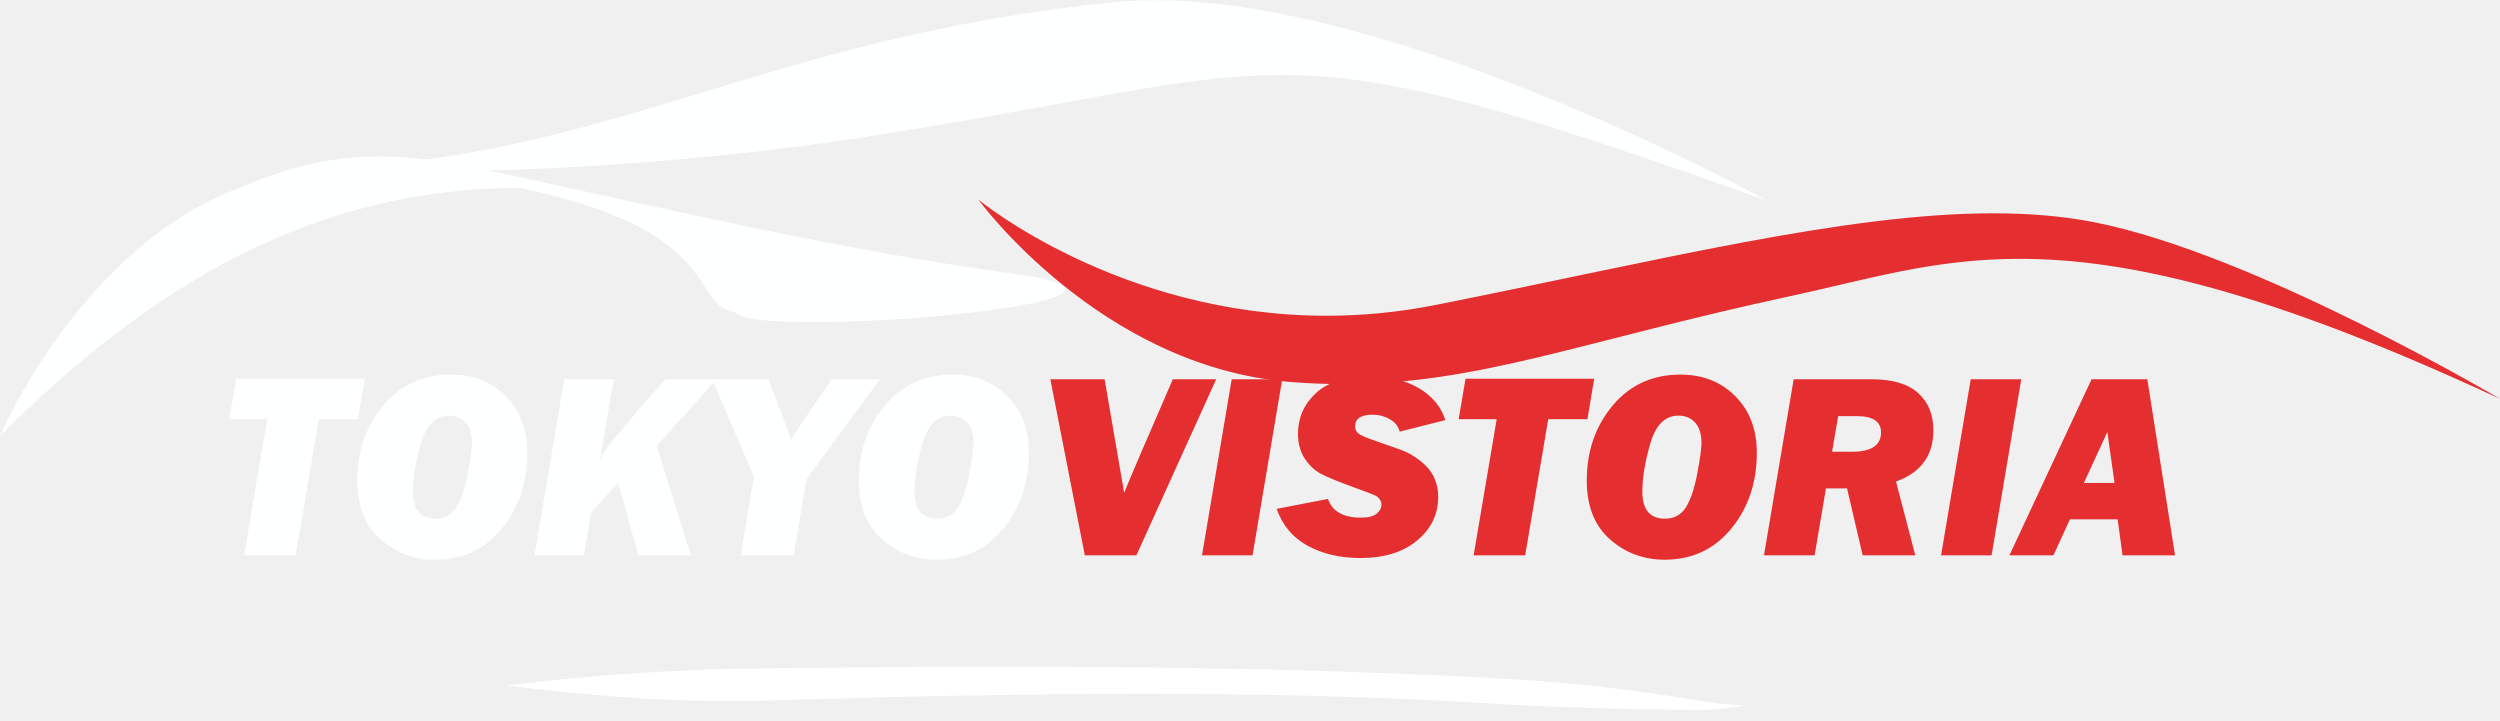
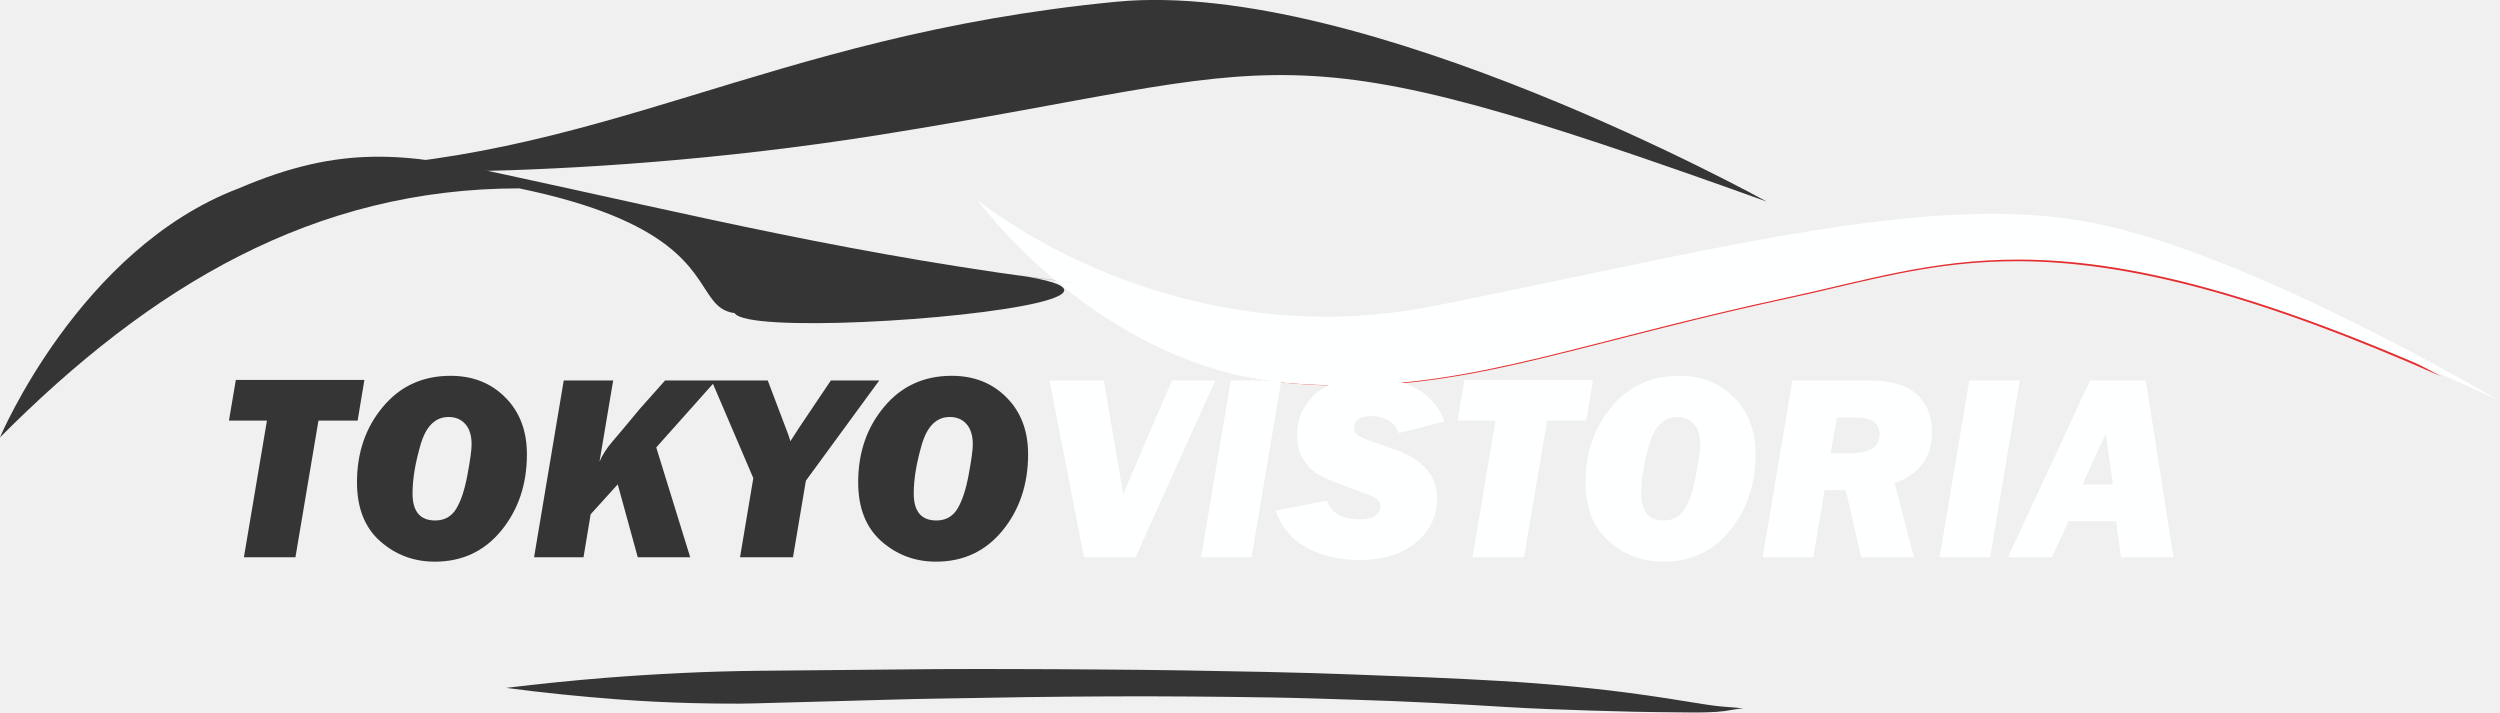
- <svg xmlns="http://www.w3.org/2000/svg" width="222" height="64" viewBox="0 0 222 64" fill="none">
-   <path d="M28.307 37.227L26.26 49.312H21.681L23.728 37.227H20.352L20.965 33.63H32.388L31.787 37.227H28.307ZM38.643 49.702C36.778 49.702 35.159 49.099 33.787 47.892C32.415 46.678 31.729 44.94 31.729 42.68C31.729 40.06 32.496 37.838 34.03 36.013C35.564 34.18 37.568 33.264 40.042 33.264C42.023 33.264 43.65 33.905 44.922 35.188C46.193 36.464 46.829 38.136 46.829 40.206C46.829 42.848 46.074 45.093 44.563 46.941C43.052 48.782 41.079 49.702 38.643 49.702ZM38.678 46.059C39.495 46.059 40.116 45.719 40.539 45.04C40.963 44.352 41.299 43.348 41.545 42.027C41.792 40.706 41.915 39.812 41.915 39.347C41.915 38.545 41.727 37.938 41.349 37.525C40.979 37.113 40.486 36.907 39.869 36.907C38.69 36.907 37.861 37.72 37.383 39.347C36.905 40.973 36.666 42.413 36.666 43.665C36.666 45.261 37.337 46.059 38.678 46.059ZM58.322 39.599L61.34 49.312H56.68L54.9 42.863L52.495 45.509L51.859 49.312H47.465L50.102 33.676H54.495L53.281 40.859C53.535 40.263 53.913 39.675 54.414 39.094C54.923 38.507 55.74 37.537 56.865 36.185L59.108 33.676H63.629L58.322 39.599ZM78.14 33.676L71.619 42.542L70.474 49.312H65.768L66.948 42.313L63.236 33.676H68.231L69.884 38.018C70.008 38.308 70.127 38.652 70.243 39.049L71.029 37.834L73.839 33.676H78.14ZM83.181 49.702C81.316 49.702 79.697 49.099 78.325 47.892C76.953 46.678 76.267 44.94 76.267 42.68C76.267 40.06 77.034 37.838 78.568 36.013C80.102 34.18 82.106 33.264 84.58 33.264C86.561 33.264 88.187 33.905 89.459 35.188C90.731 36.464 91.367 38.136 91.367 40.206C91.367 42.848 90.612 45.093 89.101 46.941C87.59 48.782 85.617 49.702 83.181 49.702ZM83.216 46.059C84.033 46.059 84.653 45.719 85.077 45.04C85.501 44.352 85.837 43.348 86.083 42.027C86.33 40.706 86.453 39.812 86.453 39.347C86.453 38.545 86.264 37.938 85.886 37.525C85.517 37.113 85.023 36.907 84.406 36.907C83.227 36.907 82.399 37.72 81.921 39.347C81.443 40.973 81.204 42.413 81.204 43.665C81.204 45.261 81.874 46.059 83.216 46.059Z" fill="#FEFFFF" />
-   <path d="M107.999 33.676L100.912 49.312H96.333L93.269 33.676H98.09L99.825 43.768C99.933 43.47 100.433 42.279 101.328 40.194L104.148 33.676H107.999ZM113.861 33.676L111.225 49.312H106.738L109.375 33.676H113.861ZM128.349 37.307L124.291 38.327C124.174 37.861 123.885 37.495 123.423 37.227C122.96 36.96 122.453 36.826 121.897 36.826C120.857 36.826 120.336 37.17 120.336 37.857C120.336 38.079 120.409 38.27 120.556 38.43C120.702 38.59 121.114 38.789 121.792 39.026L124.301 39.908C124.957 40.137 125.566 40.477 126.129 40.927C126.691 41.37 127.096 41.859 127.343 42.394C127.589 42.92 127.713 43.486 127.713 44.089C127.713 45.67 127.084 46.975 125.828 48.007C124.58 49.037 122.911 49.553 120.822 49.553C119.033 49.553 117.472 49.194 116.14 48.476C114.813 47.758 113.888 46.662 113.364 45.188L117.92 44.306C118.313 45.414 119.283 45.967 120.833 45.967C121.481 45.967 121.947 45.853 122.232 45.624C122.524 45.387 122.671 45.12 122.671 44.822C122.671 44.631 122.614 44.463 122.497 44.318C122.39 44.173 122.271 44.07 122.14 44.009C122.017 43.94 121.42 43.711 120.348 43.321C118.899 42.794 117.881 42.378 117.295 42.073C116.717 41.76 116.231 41.298 115.839 40.687C115.452 40.076 115.261 39.358 115.261 38.533C115.261 37.105 115.788 35.899 116.845 34.913C117.908 33.921 119.53 33.424 121.711 33.424C123.376 33.424 124.803 33.772 125.99 34.467C127.177 35.162 127.963 36.109 128.349 37.307ZM137.483 37.227L135.436 49.312H130.858L132.905 37.227H129.527L130.141 33.63H141.563L140.963 37.227H137.483ZM147.82 49.702C145.954 49.702 144.336 49.099 142.963 47.892C141.59 46.678 140.905 44.94 140.905 42.68C140.905 40.06 141.673 37.838 143.206 36.013C144.74 34.18 146.745 33.264 149.218 33.264C151.2 33.264 152.826 33.905 154.098 35.188C155.369 36.464 156.005 38.136 156.005 40.206C156.005 42.848 155.251 45.093 153.739 46.941C152.228 48.782 150.255 49.702 147.82 49.702ZM147.854 46.059C148.671 46.059 149.291 45.719 149.716 45.04C150.14 44.352 150.475 43.348 150.721 42.027C150.968 40.706 151.092 39.812 151.092 39.347C151.092 38.545 150.902 37.938 150.525 37.525C150.155 37.113 149.661 36.907 149.046 36.907C147.866 36.907 147.037 37.72 146.559 39.347C146.081 40.973 145.842 42.413 145.842 43.665C145.842 45.261 146.513 46.059 147.854 46.059ZM168.366 42.76L170.077 49.312H165.405L164.017 43.367H162.145L161.139 49.312H156.641L159.278 33.676H166.169C168.041 33.676 169.429 34.085 170.33 34.902C171.233 35.711 171.684 36.815 171.684 38.212C171.684 40.45 170.577 41.966 168.366 42.76ZM162.688 40.114H164.469C166.181 40.114 167.035 39.541 167.035 38.396C167.035 37.434 166.318 36.953 164.886 36.953H163.231L162.688 40.114ZM179.489 33.676L176.853 49.312H172.366L175.002 33.676H179.489ZM188.045 46.116H183.812L182.344 49.312H178.437L185.732 33.676H190.681L193.143 49.312H188.483L188.045 46.116ZM187.768 42.886L187.131 38.361L185.049 42.886H187.768Z" fill="#E42E30" />
-   <path d="M95.713 25.077C76.251 22.683 61.504 19.026 44.614 15.408C36.072 13.552 30.335 12.793 21.221 16.688C7.068 22.02 0 38.72 0 38.72C13.416 25.298 27.912 16.688 46.151 16.688C73.763 22.376 52.312 34.54 80.737 22.869C32.1 32.827 115.931 27.491 89.168 24.202L95.713 25.077Z" fill="#FEFFFF" />
-   <path d="M156.968 17.836C156.968 17.836 121.138 -1.926 99.219 0.18C67.683 3.21 53.373 14.616 26.804 14.998C26.804 14.998 49.471 16.503 78.143 11.959C115.872 5.976 112.428 1.907 156.968 17.842V17.836Z" fill="#FEFFFF" />
-   <path d="M119.327 33.873C127.394 33.873 134.098 32.159 143.37 29.798C147.83 28.661 152.888 27.366 158.912 26.071C160.357 25.763 161.761 25.432 163.146 25.108C168.33 23.892 173.222 22.747 179.354 22.747C189.425 22.747 201.26 25.937 217.281 33.02C210.112 29.111 196.127 21.989 185.977 19.976C183.261 19.439 180.332 19.178 177.017 19.178C166.7 19.178 154.219 21.784 139.768 24.8C135.848 25.621 131.794 26.466 127.568 27.303C124.346 27.943 121.065 28.267 117.81 28.267C102.993 28.267 91.897 21.539 88.162 18.934C91.317 22.613 101.042 32.578 114.614 33.667C116.205 33.794 117.797 33.857 119.327 33.857V33.873Z" fill="#E42E30" />
-   <path d="M177.017 19.415C166.713 19.415 154.246 22.021 139.801 25.037C135.881 25.858 131.828 26.703 127.595 27.54C124.36 28.18 121.065 28.511 117.803 28.511C104.497 28.511 94.186 23.103 89.474 20.095C93.468 24.39 102.506 32.475 114.621 33.446C116.211 33.573 117.789 33.636 119.321 33.636C127.369 33.636 134.057 31.93 143.322 29.57C147.79 28.433 152.848 27.138 158.872 25.843C160.317 25.535 161.734 25.203 163.1 24.879C168.291 23.663 173.197 22.511 179.347 22.511C188.347 22.511 198.75 25.053 212.269 30.628C204.694 26.735 194.077 21.824 185.931 20.213C183.227 19.676 180.305 19.415 177.004 19.415M86.898 17.741C86.898 17.741 99.371 28.038 117.797 28.038C120.885 28.038 124.134 27.745 127.521 27.074C147.51 23.095 163.897 18.942 177.004 18.942C180.193 18.942 183.188 19.186 185.997 19.739C200.334 22.574 222 35.42 222 35.42C201.253 25.764 188.839 22.984 179.341 22.984C171.586 22.984 165.769 24.84 158.932 26.308C140.587 30.256 131.348 34.109 119.313 34.109C117.789 34.109 116.225 34.047 114.589 33.92C97.701 32.57 86.898 17.749 86.898 17.749V17.741Z" fill="#E42E30" />
-   <path d="M154.918 62.694C154.382 62.603 153.846 62.581 153.304 62.535C152.77 62.495 152.233 62.432 151.701 62.35C150.519 62.16 149.331 61.969 148.149 61.789C145.866 61.437 143.581 61.132 141.286 60.895C139.182 60.676 137.074 60.493 134.958 60.352C134.411 60.315 133.867 60.279 133.318 60.251C131.225 60.134 129.126 60.022 127.032 59.937C122.127 59.743 117.225 59.55 112.32 59.448C107.527 59.35 102.734 59.27 97.94 59.24C95.583 59.226 93.227 59.203 90.869 59.202C88.32 59.203 85.772 59.18 83.226 59.204C77.97 59.25 72.71 59.301 67.454 59.352C62.889 59.398 58.331 59.62 53.782 59.977C50.843 60.211 47.91 60.514 44.986 60.864C48.29 61.297 51.606 61.63 54.932 61.88C57.106 62.044 59.283 62.148 61.465 62.206C62.872 62.245 64.281 62.26 65.687 62.257C66.55 62.255 67.417 62.22 68.282 62.2C70.597 62.137 72.913 62.07 75.228 62.012C77.875 61.944 80.524 61.853 83.174 61.813C85.904 61.769 88.634 61.72 91.368 61.677C93.822 61.637 96.278 61.635 98.731 61.614C101.127 61.594 103.521 61.62 105.915 61.627C108.328 61.636 110.74 61.682 113.156 61.714C115.609 61.749 118.068 61.844 120.518 61.915C125.002 62.044 129.481 62.288 133.954 62.559C136.442 62.712 138.939 62.786 141.432 62.87C143.887 62.951 146.348 63.004 148.807 63.021C149.806 63.028 150.812 63.053 151.809 63.018C152.295 63.005 152.779 62.977 153.26 62.912C153.683 62.852 154.105 62.76 154.534 62.71C154.661 62.7 154.791 62.7 154.918 62.694Z" fill="white" />
+ <svg xmlns="http://www.w3.org/2000/svg" width="221" height="63" viewBox="0 0 221 63" fill="none">
+   <path d="M118.948 34.106C126.922 34.106 133.548 32.41 142.714 30.073C147.122 28.947 152.122 27.665 158.077 26.383C159.505 26.078 160.893 25.75 162.262 25.429C167.386 24.226 172.222 23.092 178.283 23.092C188.238 23.092 199.937 26.25 215.773 33.262C208.686 29.392 194.863 22.342 184.83 20.348C182.145 19.817 179.25 19.559 175.973 19.559C165.775 19.559 153.438 22.138 139.154 25.124C135.278 25.937 131.271 26.774 127.094 27.602C123.909 28.236 120.666 28.556 117.449 28.556C102.802 28.556 91.834 21.896 88.143 19.317C91.261 22.959 100.874 32.824 114.289 33.903C115.862 34.028 117.435 34.09 118.948 34.09V34.106Z" fill="#E42E30" />
+   <path d="M118.7 33.83C126.725 33.83 133.394 32.117 142.618 29.758C147.055 28.621 152.087 27.327 158.08 26.033C159.517 25.725 160.914 25.393 162.291 25.07C167.449 23.854 172.317 22.71 178.415 22.71C188.434 22.71 200.208 25.898 216.146 32.978C209.014 29.071 195.101 21.953 185.004 19.94C182.302 19.403 179.388 19.143 176.091 19.143C165.827 19.143 153.411 21.747 139.035 24.762C135.135 25.583 131.102 26.427 126.898 27.264C123.693 27.903 120.429 28.227 117.191 28.227C102.45 28.227 91.412 21.503 87.697 18.898C90.836 22.576 100.51 32.536 114.011 33.625C115.594 33.751 117.178 33.814 118.7 33.814V33.83Z" fill="#FEFFFF" />
+   <path d="M28.152 37.183L26.116 49.262H21.561L23.597 37.183H20.238L20.848 33.587H32.212L31.614 37.183H28.152ZM38.435 49.651C36.579 49.651 34.969 49.048 33.604 47.842C32.239 46.629 31.557 44.892 31.557 42.633C31.557 40.015 32.319 37.793 33.845 35.969C35.371 34.137 37.365 33.221 39.827 33.221C41.797 33.221 43.415 33.862 44.681 35.145C45.946 36.419 46.578 38.091 46.578 40.16C46.578 42.801 45.827 45.045 44.324 46.892C42.821 48.731 40.858 49.651 38.435 49.651ZM38.469 46.01C39.282 46.01 39.9 45.671 40.321 44.991C40.743 44.304 41.077 43.301 41.322 41.98C41.567 40.66 41.69 39.767 41.69 39.301C41.69 38.499 41.502 37.893 41.126 37.48C40.758 37.068 40.267 36.862 39.654 36.862C38.481 36.862 37.657 37.675 37.181 39.301C36.706 40.927 36.468 42.366 36.468 43.617C36.468 45.213 37.135 46.01 38.469 46.01ZM58.012 39.553L61.014 49.262H56.378L54.607 42.816L52.214 45.461L51.582 49.262H47.211L49.834 33.633H54.204L52.997 40.812C53.25 40.217 53.625 39.629 54.124 39.049C54.63 38.461 55.443 37.492 56.562 36.141L58.794 33.633H63.291L58.012 39.553ZM77.726 33.633L71.239 42.495L70.1 49.262H65.419L66.592 42.266L62.9 33.633H67.869L69.514 37.973C69.636 38.263 69.755 38.606 69.87 39.003L70.653 37.79L73.448 33.633H77.726ZM82.741 49.651C80.886 49.651 79.275 49.048 77.91 47.842C76.546 46.629 75.863 44.892 75.863 42.633C75.863 40.015 76.626 37.793 78.152 35.969C79.678 34.137 81.672 33.221 84.133 33.221C86.104 33.221 87.722 33.862 88.987 35.145C90.252 36.419 90.885 38.091 90.885 40.16C90.885 42.801 90.133 45.045 88.63 46.892C87.127 48.731 85.164 49.651 82.741 49.651ZM82.776 46.01C83.589 46.01 84.206 45.671 84.628 44.991C85.049 44.304 85.383 43.301 85.628 41.98C85.874 40.66 85.996 39.767 85.996 39.301C85.996 38.499 85.809 37.893 85.433 37.48C85.065 37.068 84.574 36.862 83.96 36.862C82.787 36.862 81.963 37.675 81.487 39.301C81.012 40.927 80.774 42.366 80.774 43.617C80.774 45.213 81.442 46.01 82.776 46.01Z" fill="#353535" />
+   <path d="M107.431 33.633L100.381 49.262H95.825L92.777 33.633H97.574L99.299 43.72C99.407 43.423 99.904 42.232 100.795 40.148L103.6 33.633H107.431ZM113.263 33.633L110.64 49.262H106.177L108.799 33.633H113.263ZM127.676 37.263L123.638 38.282C123.522 37.816 123.235 37.45 122.775 37.183C122.314 36.916 121.81 36.782 121.257 36.782C120.222 36.782 119.704 37.126 119.704 37.812C119.704 38.034 119.777 38.225 119.923 38.385C120.069 38.545 120.478 38.744 121.153 38.98L123.649 39.862C124.301 40.091 124.907 40.431 125.467 40.881C126.027 41.324 126.429 41.812 126.675 42.346C126.919 42.873 127.043 43.438 127.043 44.041C127.043 45.621 126.417 46.926 125.168 47.957C123.926 48.987 122.265 49.502 120.188 49.502C118.408 49.502 116.855 49.144 115.529 48.426C114.21 47.709 113.29 46.613 112.768 45.14L117.3 44.258C117.692 45.365 118.657 45.919 120.198 45.919C120.843 45.919 121.306 45.804 121.591 45.575C121.881 45.339 122.027 45.072 122.027 44.774C122.027 44.583 121.97 44.415 121.854 44.27C121.747 44.125 121.629 44.022 121.498 43.961C121.376 43.892 120.782 43.663 119.716 43.274C118.274 42.747 117.261 42.331 116.679 42.026C116.104 41.713 115.62 41.251 115.23 40.641C114.846 40.03 114.655 39.312 114.655 38.488C114.655 37.061 115.179 35.855 116.231 34.87C117.288 33.878 118.903 33.381 121.072 33.381C122.728 33.381 124.148 33.729 125.329 34.423C126.51 35.118 127.291 36.065 127.676 37.263ZM136.762 37.183L134.726 49.262H130.172L132.207 37.183H128.848L129.458 33.587H140.821L140.224 37.183H136.762ZM147.045 49.651C145.189 49.651 143.579 49.048 142.214 47.842C140.848 46.629 140.166 44.892 140.166 42.633C140.166 40.015 140.93 37.793 142.455 35.969C143.981 34.137 145.976 33.221 148.436 33.221C150.408 33.221 152.025 33.862 153.291 35.145C154.555 36.419 155.188 38.091 155.188 40.16C155.188 42.801 154.437 45.045 152.933 46.892C151.431 48.731 149.468 49.651 147.045 49.651ZM147.079 46.01C147.892 46.01 148.509 45.671 148.932 44.991C149.353 44.304 149.687 43.301 149.931 41.98C150.177 40.66 150.3 39.767 150.3 39.301C150.3 38.499 150.111 37.893 149.736 37.48C149.368 37.068 148.877 36.862 148.265 36.862C147.091 36.862 146.266 37.675 145.791 39.301C145.316 40.927 145.078 42.366 145.078 43.617C145.078 45.213 145.745 46.01 147.079 46.01ZM167.485 42.713L169.187 49.262H164.539L163.159 43.32H161.295L160.295 49.262H155.821L158.444 33.633H165.299C167.162 33.633 168.542 34.042 169.44 34.858C170.337 35.667 170.785 36.771 170.785 38.167C170.785 40.404 169.684 41.919 167.485 42.713ZM161.836 40.068H163.608C165.311 40.068 166.161 39.496 166.161 38.351C166.161 37.389 165.448 36.908 164.022 36.908H162.377L161.836 40.068ZM178.55 33.633L175.927 49.262H171.464L174.087 33.633H178.55ZM187.061 46.068H182.851L181.39 49.262H177.503L184.76 33.633H189.684L192.133 49.262H187.497L187.061 46.068ZM186.785 42.839L186.153 38.316L184.082 42.839H186.785Z" fill="#FEFFFF" />
+   <path d="M95.208 25.038C75.847 22.645 61.177 18.989 44.374 15.374C35.876 13.518 30.169 12.76 21.103 16.653C7.024 21.983 -0.008 38.674 -0.008 38.674C13.338 25.259 27.76 16.653 45.904 16.653C73.372 22.338 52.032 34.497 80.31 22.831C31.926 32.784 115.322 27.451 88.697 24.163L95.208 25.038Z" fill="#353535" />
+   <path d="M156.144 17.801C156.144 17.801 120.5 -1.952 98.695 0.153C67.323 3.181 53.088 14.582 26.656 14.964C26.656 14.964 49.206 16.468 77.729 11.927C115.261 5.947 111.836 1.879 156.144 17.807V17.801Z" fill="#353535" />
+   <path d="M176.091 19.379C165.841 19.379 153.438 21.984 139.068 24.998C135.168 25.819 131.137 26.664 126.925 27.5C123.707 28.139 120.429 28.471 117.184 28.471C103.948 28.471 93.69 23.065 89.002 20.058C92.975 24.351 101.967 32.433 114.019 33.403C115.601 33.53 117.171 33.593 118.694 33.593C126.7 33.593 133.354 31.888 142.571 29.529C147.015 28.392 152.047 27.098 158.04 25.803C159.477 25.495 160.887 25.164 162.246 24.841C167.41 23.625 172.291 22.473 178.409 22.473C187.362 22.473 197.711 25.014 211.16 30.586C203.624 26.695 193.063 21.786 184.958 20.176C182.269 19.64 179.362 19.379 176.078 19.379M86.439 17.706C86.439 17.706 98.848 27.997 117.178 27.997C120.25 27.997 123.482 27.705 126.852 27.035C146.737 23.057 163.039 18.906 176.078 18.906C179.25 18.906 182.23 19.15 185.024 19.703C199.286 22.536 220.84 35.377 220.84 35.377C200.201 25.724 187.852 22.947 178.403 22.947C170.688 22.947 164.901 24.801 158.1 26.269C139.85 30.215 130.659 34.066 118.687 34.066C117.171 34.066 115.614 34.003 113.987 33.877C97.187 32.527 86.439 17.714 86.439 17.714V17.706Z" fill="#FEFFFF" />
+   <path d="M154.106 62.641C153.572 62.549 153.039 62.527 152.5 62.482C151.968 62.441 151.434 62.378 150.905 62.296C149.729 62.106 148.548 61.915 147.371 61.735C145.1 61.383 142.827 61.078 140.544 60.841C138.451 60.621 136.354 60.439 134.249 60.297C133.704 60.261 133.164 60.224 132.617 60.197C130.535 60.08 128.447 59.967 126.364 59.883C121.485 59.689 116.608 59.495 111.729 59.394C106.96 59.295 102.192 59.215 97.423 59.186C95.079 59.171 92.734 59.148 90.389 59.148C87.853 59.148 85.318 59.126 82.785 59.15C77.557 59.196 72.324 59.246 67.095 59.297C62.554 59.343 58.02 59.565 53.495 59.922C50.571 60.156 47.652 60.459 44.744 60.809C48.031 61.243 51.329 61.576 54.638 61.826C56.801 61.99 58.967 62.094 61.137 62.152C62.537 62.191 63.939 62.206 65.337 62.203C66.197 62.201 67.058 62.166 67.919 62.145C70.222 62.083 72.526 62.016 74.829 61.958C77.463 61.89 80.098 61.799 82.734 61.759C85.449 61.715 88.165 61.666 90.885 61.623C93.326 61.583 95.77 61.581 98.21 61.56C100.594 61.54 102.975 61.566 105.356 61.573C107.757 61.582 110.156 61.628 112.56 61.66C115.001 61.695 117.446 61.79 119.884 61.861C124.344 61.99 128.8 62.234 133.25 62.505C135.725 62.658 138.209 62.733 140.689 62.816C143.131 62.897 145.58 62.951 148.026 62.967C149.02 62.974 150.021 63 151.012 62.964C151.496 62.951 151.977 62.923 152.455 62.858C152.877 62.798 153.297 62.706 153.723 62.657C153.849 62.646 153.979 62.646 154.106 62.641Z" fill="#353535" />
</svg>
